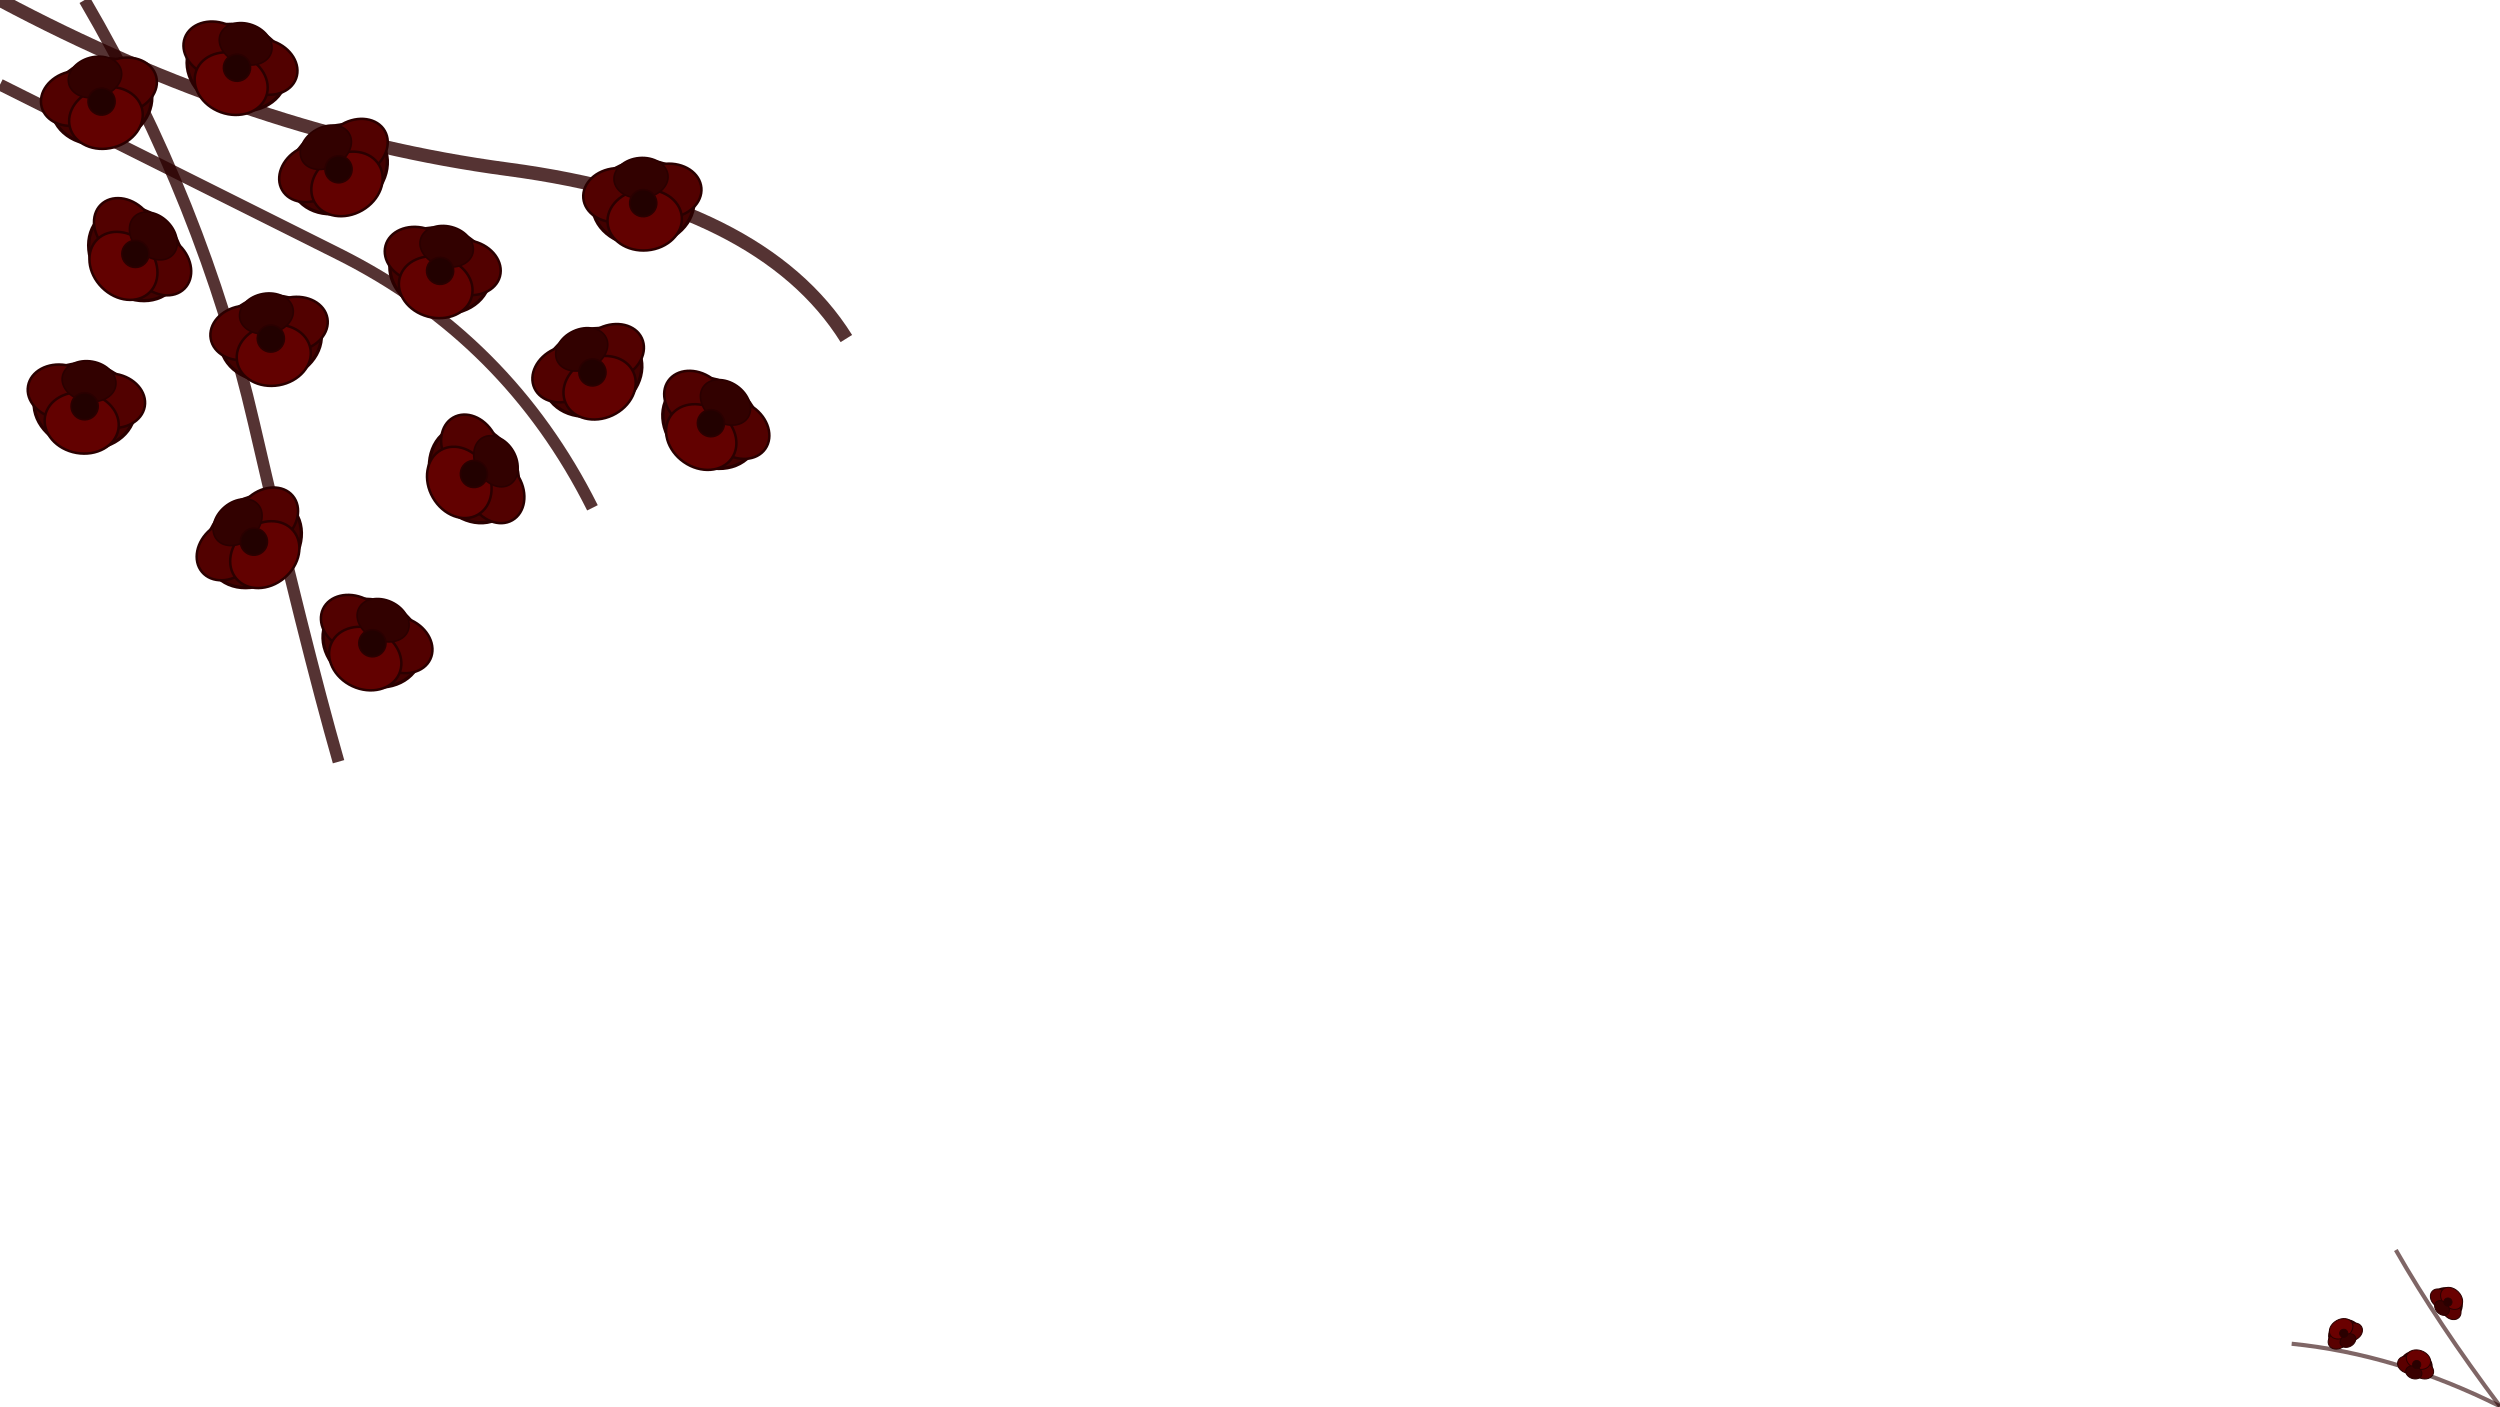
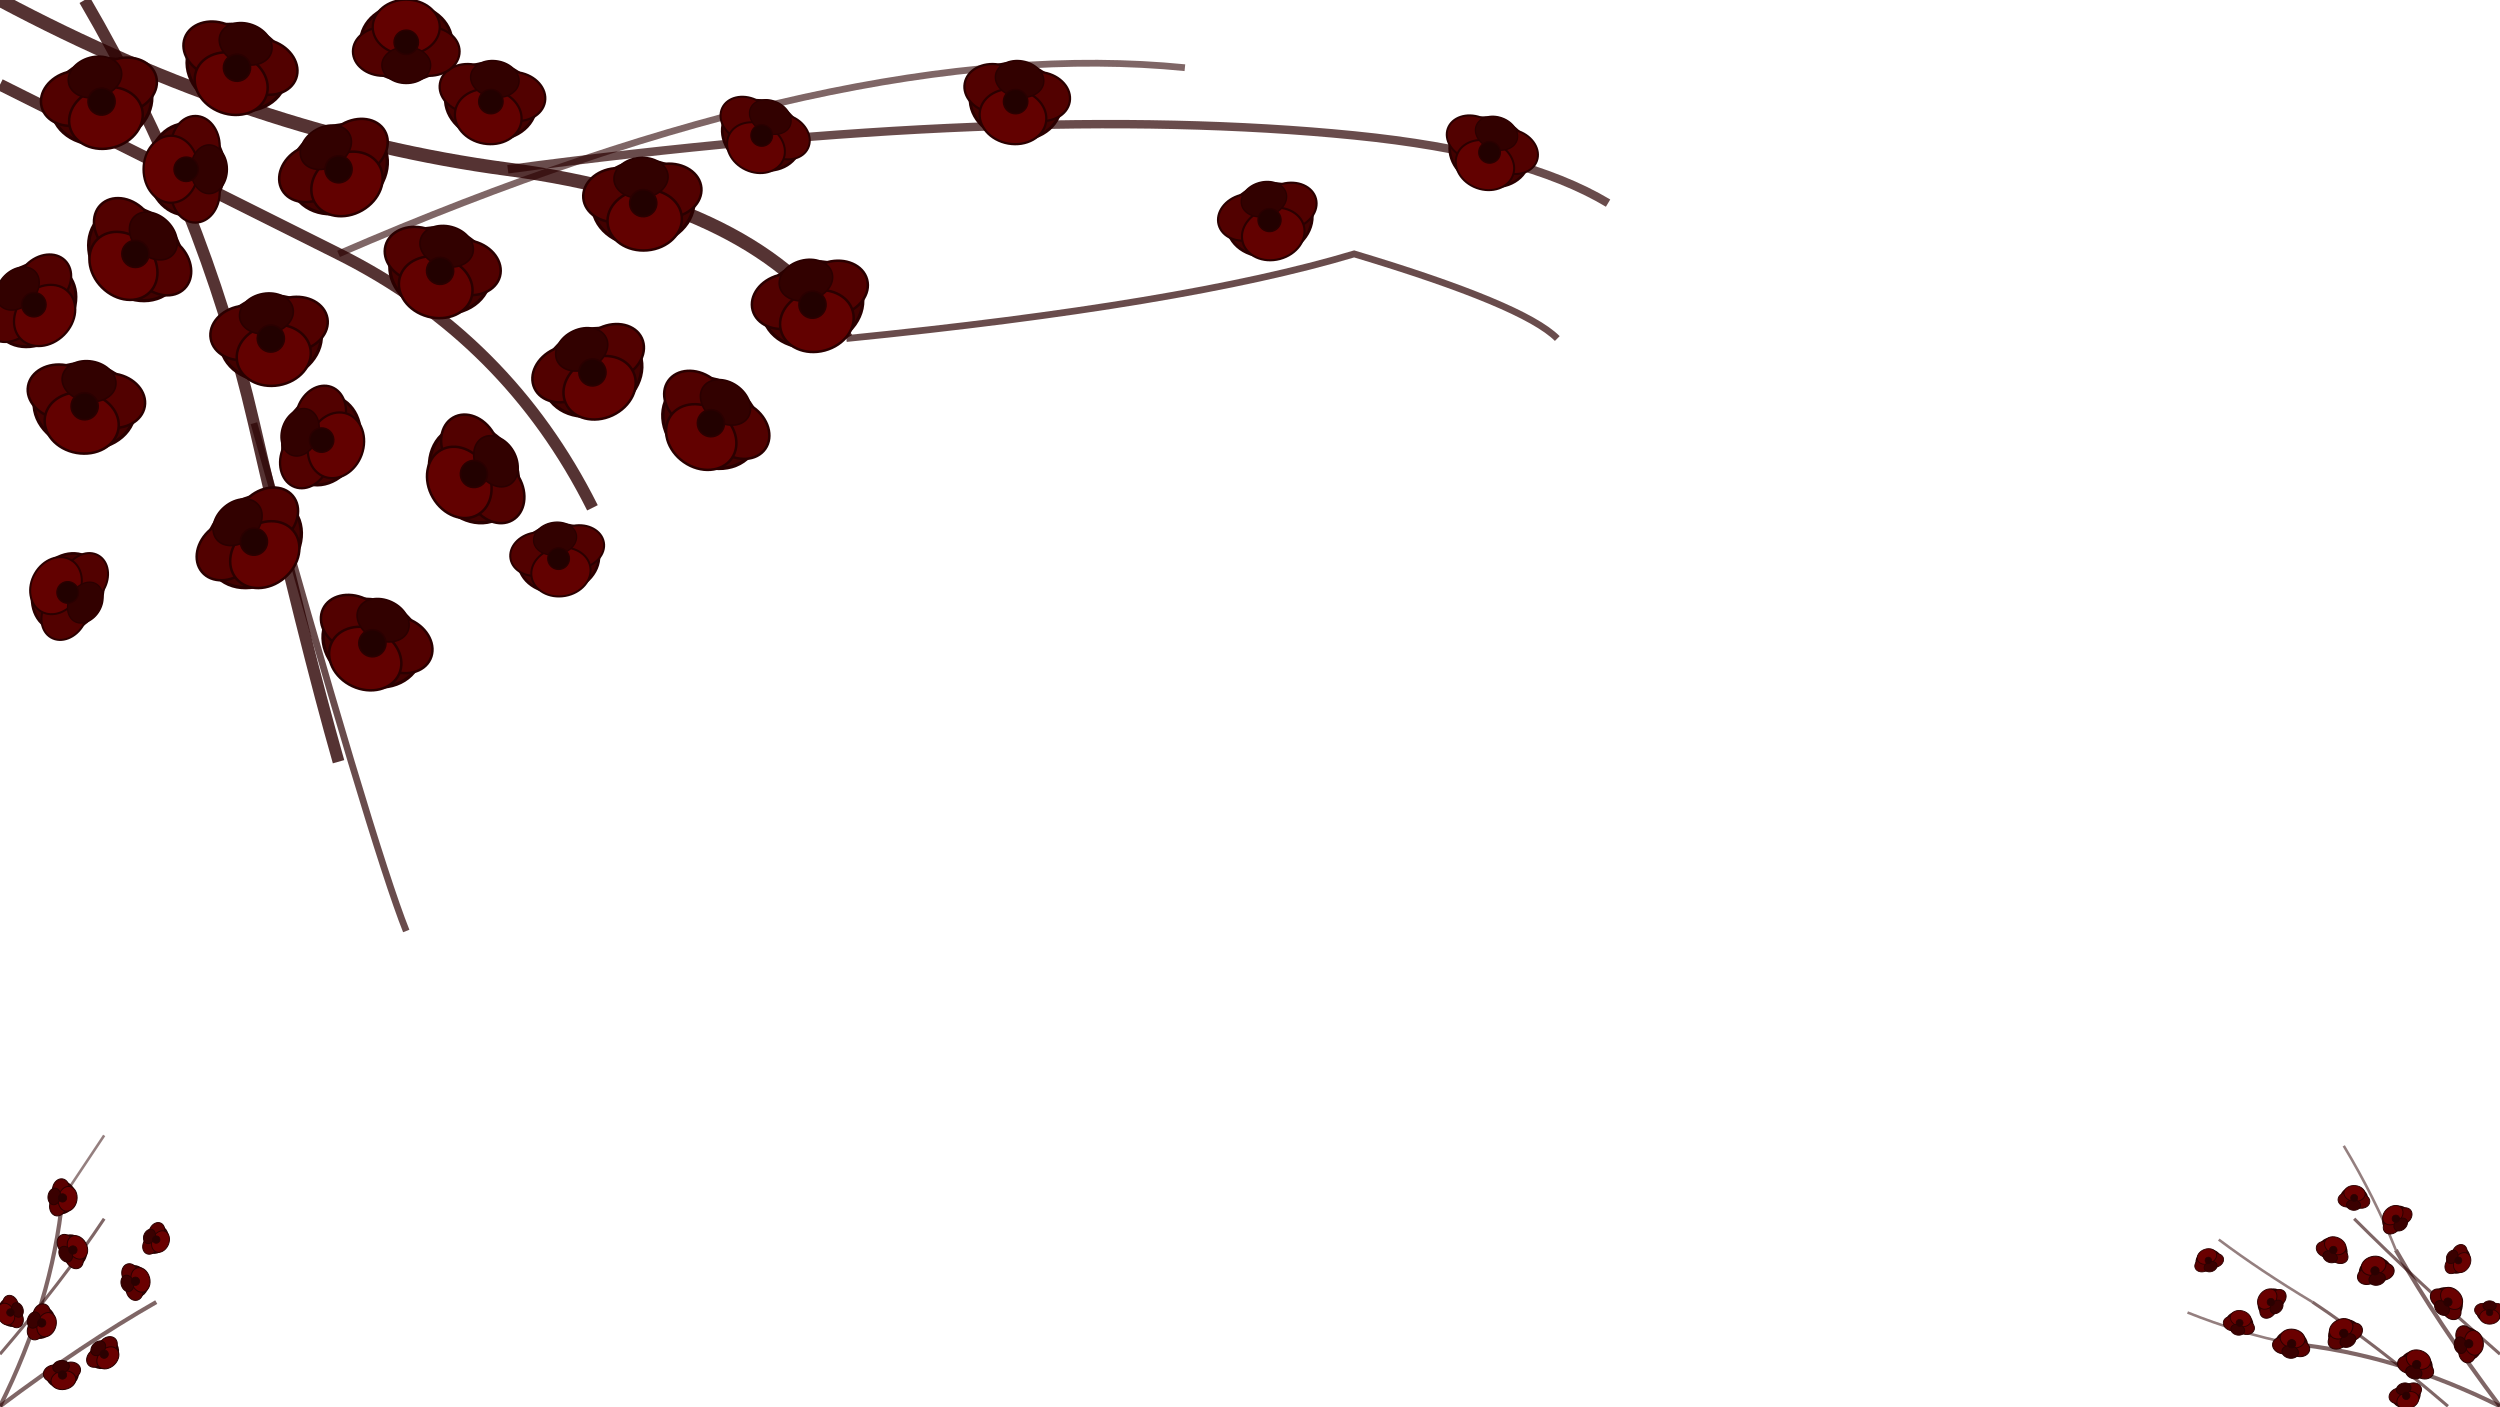
<svg xmlns="http://www.w3.org/2000/svg" width="100%" height="100%" viewBox="0 0 1920 1080" preserveAspectRatio="none">
  <defs>
    <g id="rose-chocolate">
      <ellipse cx="0" cy="0" rx="30" ry="25" fill="#420100" stroke="#2a0000" stroke-width="2" />
      <ellipse cx="-15" cy="-6" rx="20" ry="16" fill="#520100" stroke="#2a0000" stroke-width="1.5" />
      <ellipse cx="15" cy="-6" rx="20" ry="16" fill="#520100" stroke="#2a0000" stroke-width="1.5" />
      <ellipse cx="0" cy="10" rx="22" ry="18" fill="#620100" stroke="#2a0000" stroke-width="1.5" />
      <ellipse cx="0" cy="-15" rx="16" ry="12" fill="#320100" stroke="#2a0000" stroke-width="1" />
      <circle cx="0" cy="0" r="8" fill="#220100" stroke="#2a0000" stroke-width="1" />
    </g>
    <g id="rose-maroon-small">
      <ellipse cx="0" cy="0" rx="15" ry="12" fill="#4a0000" stroke="#2a0000" stroke-width="1.5" />
      <ellipse cx="-8" cy="-3" rx="10" ry="8" fill="#5a0000" stroke="#2a0000" stroke-width="1" />
      <ellipse cx="8" cy="-3" rx="10" ry="8" fill="#5a0000" stroke="#2a0000" stroke-width="1" />
      <ellipse cx="0" cy="5" rx="12" ry="9" fill="#6a0000" stroke="#2a0000" stroke-width="1" />
      <ellipse cx="0" cy="-8" rx="8" ry="6" fill="#3a0000" stroke="#2a0000" stroke-width="1" />
      <circle cx="0" cy="0" r="4" fill="#2a0000" stroke="#2a0000" stroke-width="0.8" />
    </g>
  </defs>
  <g transform="translate(0,0) scale(1.3)">
    <path d="M 0,0 Q 150,80 300,100 Q 450,120 500,200" fill="none" stroke="#2a0000" stroke-width="8" opacity="0.8" />
    <path d="M 0,50 Q 100,100 200,150 Q 300,200 350,300" fill="none" stroke="#2a0000" stroke-width="7" opacity="0.8" />
    <path d="M 50,0 Q 120,120 150,250 Q 180,380 200,450" fill="none" stroke="#2a0000" stroke-width="7" opacity="0.8" />
+     <path d="M 300,100 Q 600,60 800,80 Q 900,90 950,120" fill="none" stroke="#2a0000" stroke-width="5" opacity="0.7" />
+     <path d="M 500,200 Q 700,180 800,150 Q 900,180 920,200" fill="none" stroke="#2a0000" stroke-width="4" opacity="0.7" />
+     <path d="M 200,150 Q 500,20 700,40" fill="none" stroke="#2a0000" stroke-width="4" opacity="0.6" />
+     <path d="M 150,250 Q 220,500 240,550" fill="none" stroke="#2a0000" stroke-width="4" opacity="0.7" />
    <use href="#rose-chocolate" transform="translate(60, 60) rotate(-15)" />
    <use href="#rose-chocolate" transform="translate(140, 40) rotate(20)" />
    <use href="#rose-chocolate" transform="translate(200, 100) rotate(-30)" />
    <use href="#rose-chocolate" transform="translate(80, 150) rotate(45)" />
    <use href="#rose-chocolate" transform="translate(160, 200) rotate(-10)" />
    <use href="#rose-chocolate" transform="translate(260, 160) rotate(15)" />
    <use href="#rose-chocolate" transform="translate(350, 220) rotate(-25)" />
    <use href="#rose-chocolate" transform="translate(280, 280) rotate(60)" />
    <use href="#rose-chocolate" transform="translate(150, 320) rotate(-40)" />
    <use href="#rose-chocolate" transform="translate(50, 240) rotate(10)" />
    <use href="#rose-chocolate" transform="translate(220, 380) rotate(25)" />
    <use href="#rose-chocolate" transform="translate(380, 120) rotate(-5)" />
    <use href="#rose-chocolate" transform="translate(420, 250) rotate(35)" />
+     <use href="#rose-chocolate" transform="translate(480, 180) rotate(-15)" />
+     <use href="#rose-chocolate" transform="translate(600, 60) rotate(10) scale(0.9)" />
+     <use href="#rose-chocolate" transform="translate(750, 130) rotate(-15) scale(0.85)" />
+     <use href="#rose-chocolate" transform="translate(880, 90) rotate(20) scale(0.8)" />
+     <use href="#rose-chocolate" transform="translate(110, 100) rotate(90) scale(0.9)" />
+     <use href="#rose-chocolate" transform="translate(190, 260) rotate(-70) scale(0.9)" />
+     <use href="#rose-chocolate" transform="translate(290, 60) rotate(10) scale(0.9)" />
+     <use href="#rose-chocolate" transform="translate(40, 350) rotate(120) scale(0.8)" />
+     <use href="#rose-chocolate" transform="translate(330, 330) rotate(-10) scale(0.8)" />
+     <use href="#rose-chocolate" transform="translate(450, 80) rotate(25) scale(0.8)" />
+     <use href="#rose-chocolate" transform="translate(20, 180) rotate(-45) scale(0.9)" />
+     <use href="#rose-chocolate" transform="translate(240, 25) rotate(180) scale(0.9)" />
+   </g>
+   <g transform="translate(0, 1080) scale(0.8) rotate(-90)">
+     <path d="M 0,0 Q 100,50 200,60" fill="none" stroke="#2a0000" stroke-width="4" opacity="0.6" />
+     <path d="M 0,0 Q 60,80 100,150" fill="none" stroke="#2a0000" stroke-width="4" opacity="0.6" />
+     <path d="M 50,0 Q 120,60 180,100" fill="none" stroke="#2a0000" stroke-width="3" opacity="0.6" />
+     <path d="M 200,60 Q 230,80 260,100" fill="none" stroke="#2a0000" stroke-width="2.5" opacity="0.5" />
+     <use href="#rose-maroon-small" transform="translate(80, 40) rotate(20)" />
+     <use href="#rose-maroon-small" transform="translate(150, 70) rotate(-30)" />
+     <use href="#rose-maroon-small" transform="translate(50, 100) rotate(45)" />
+     <use href="#rose-maroon-small" transform="translate(200, 60) rotate(10)" />
+     <use href="#rose-maroon-small" transform="translate(120, 130) rotate(-15)" />
+     <use href="#rose-maroon-small" transform="translate(30, 60) rotate(80)" />
+     <use href="#rose-maroon-small" transform="translate(160, 150) rotate(25) scale(0.9)" />
+     <use href="#rose-maroon-small" transform="translate(90, 10) rotate(160) scale(0.9)" />
  </g>
  <g transform="translate(1920, 1080) rotate(180) scale(0.8)">
    <path d="M 0,0 Q 100,50 200,60" fill="none" stroke="#2a0000" stroke-width="4" opacity="0.6" />
    <path d="M 0,0 Q 60,80 100,150" fill="none" stroke="#2a0000" stroke-width="4" opacity="0.6" />
+     <path d="M 50,0 Q 120,60 180,100" fill="none" stroke="#2a0000" stroke-width="3" opacity="0.6" />
+     <path d="M 0,50 Q 80,120 140,180" fill="none" stroke="#2a0000" stroke-width="3" opacity="0.6" />
+     <path d="M 200,60 Q 250,70 300,90" fill="none" stroke="#2a0000" stroke-width="2.5" opacity="0.5" />
+     <path d="M 100,150 Q 120,200 150,250" fill="none" stroke="#2a0000" stroke-width="2.5" opacity="0.5" />
+     <path d="M 180,100 Q 230,130 270,160" fill="none" stroke="#2a0000" stroke-width="2.5" opacity="0.5" />
    <use href="#rose-maroon-small" transform="translate(80, 40) rotate(20)" />
    <use href="#rose-maroon-small" transform="translate(150, 70) rotate(-30)" />
    <use href="#rose-maroon-small" transform="translate(50, 100) rotate(45)" />
+     <use href="#rose-maroon-small" transform="translate(200, 60) rotate(10)" />
+     <use href="#rose-maroon-small" transform="translate(120, 130) rotate(-15)" />
+     <use href="#rose-maroon-small" transform="translate(30, 60) rotate(80)" />
+     <use href="#rose-maroon-small" transform="translate(220, 100) rotate(-50) scale(0.9)" />
+     <use href="#rose-maroon-small" transform="translate(90, 10) rotate(160) scale(0.9)" />
+     <use href="#rose-maroon-small" transform="translate(160, 150) rotate(25) scale(0.9)" />
+     <use href="#rose-maroon-small" transform="translate(100, 180) rotate(-40) scale(0.9)" />
+     <use href="#rose-maroon-small" transform="translate(250, 80) rotate(15) scale(0.85)" />
+     <use href="#rose-maroon-small" transform="translate(40, 140) rotate(120) scale(0.85)" />
+     <use href="#rose-maroon-small" transform="translate(140, 200) rotate(5) scale(0.85)" />
+     <use href="#rose-maroon-small" transform="translate(280, 140) rotate(-20) scale(0.8)" />
+     <use href="#rose-maroon-small" transform="translate(10, 90) rotate(180) scale(0.8)" />
  </g>
</svg>
